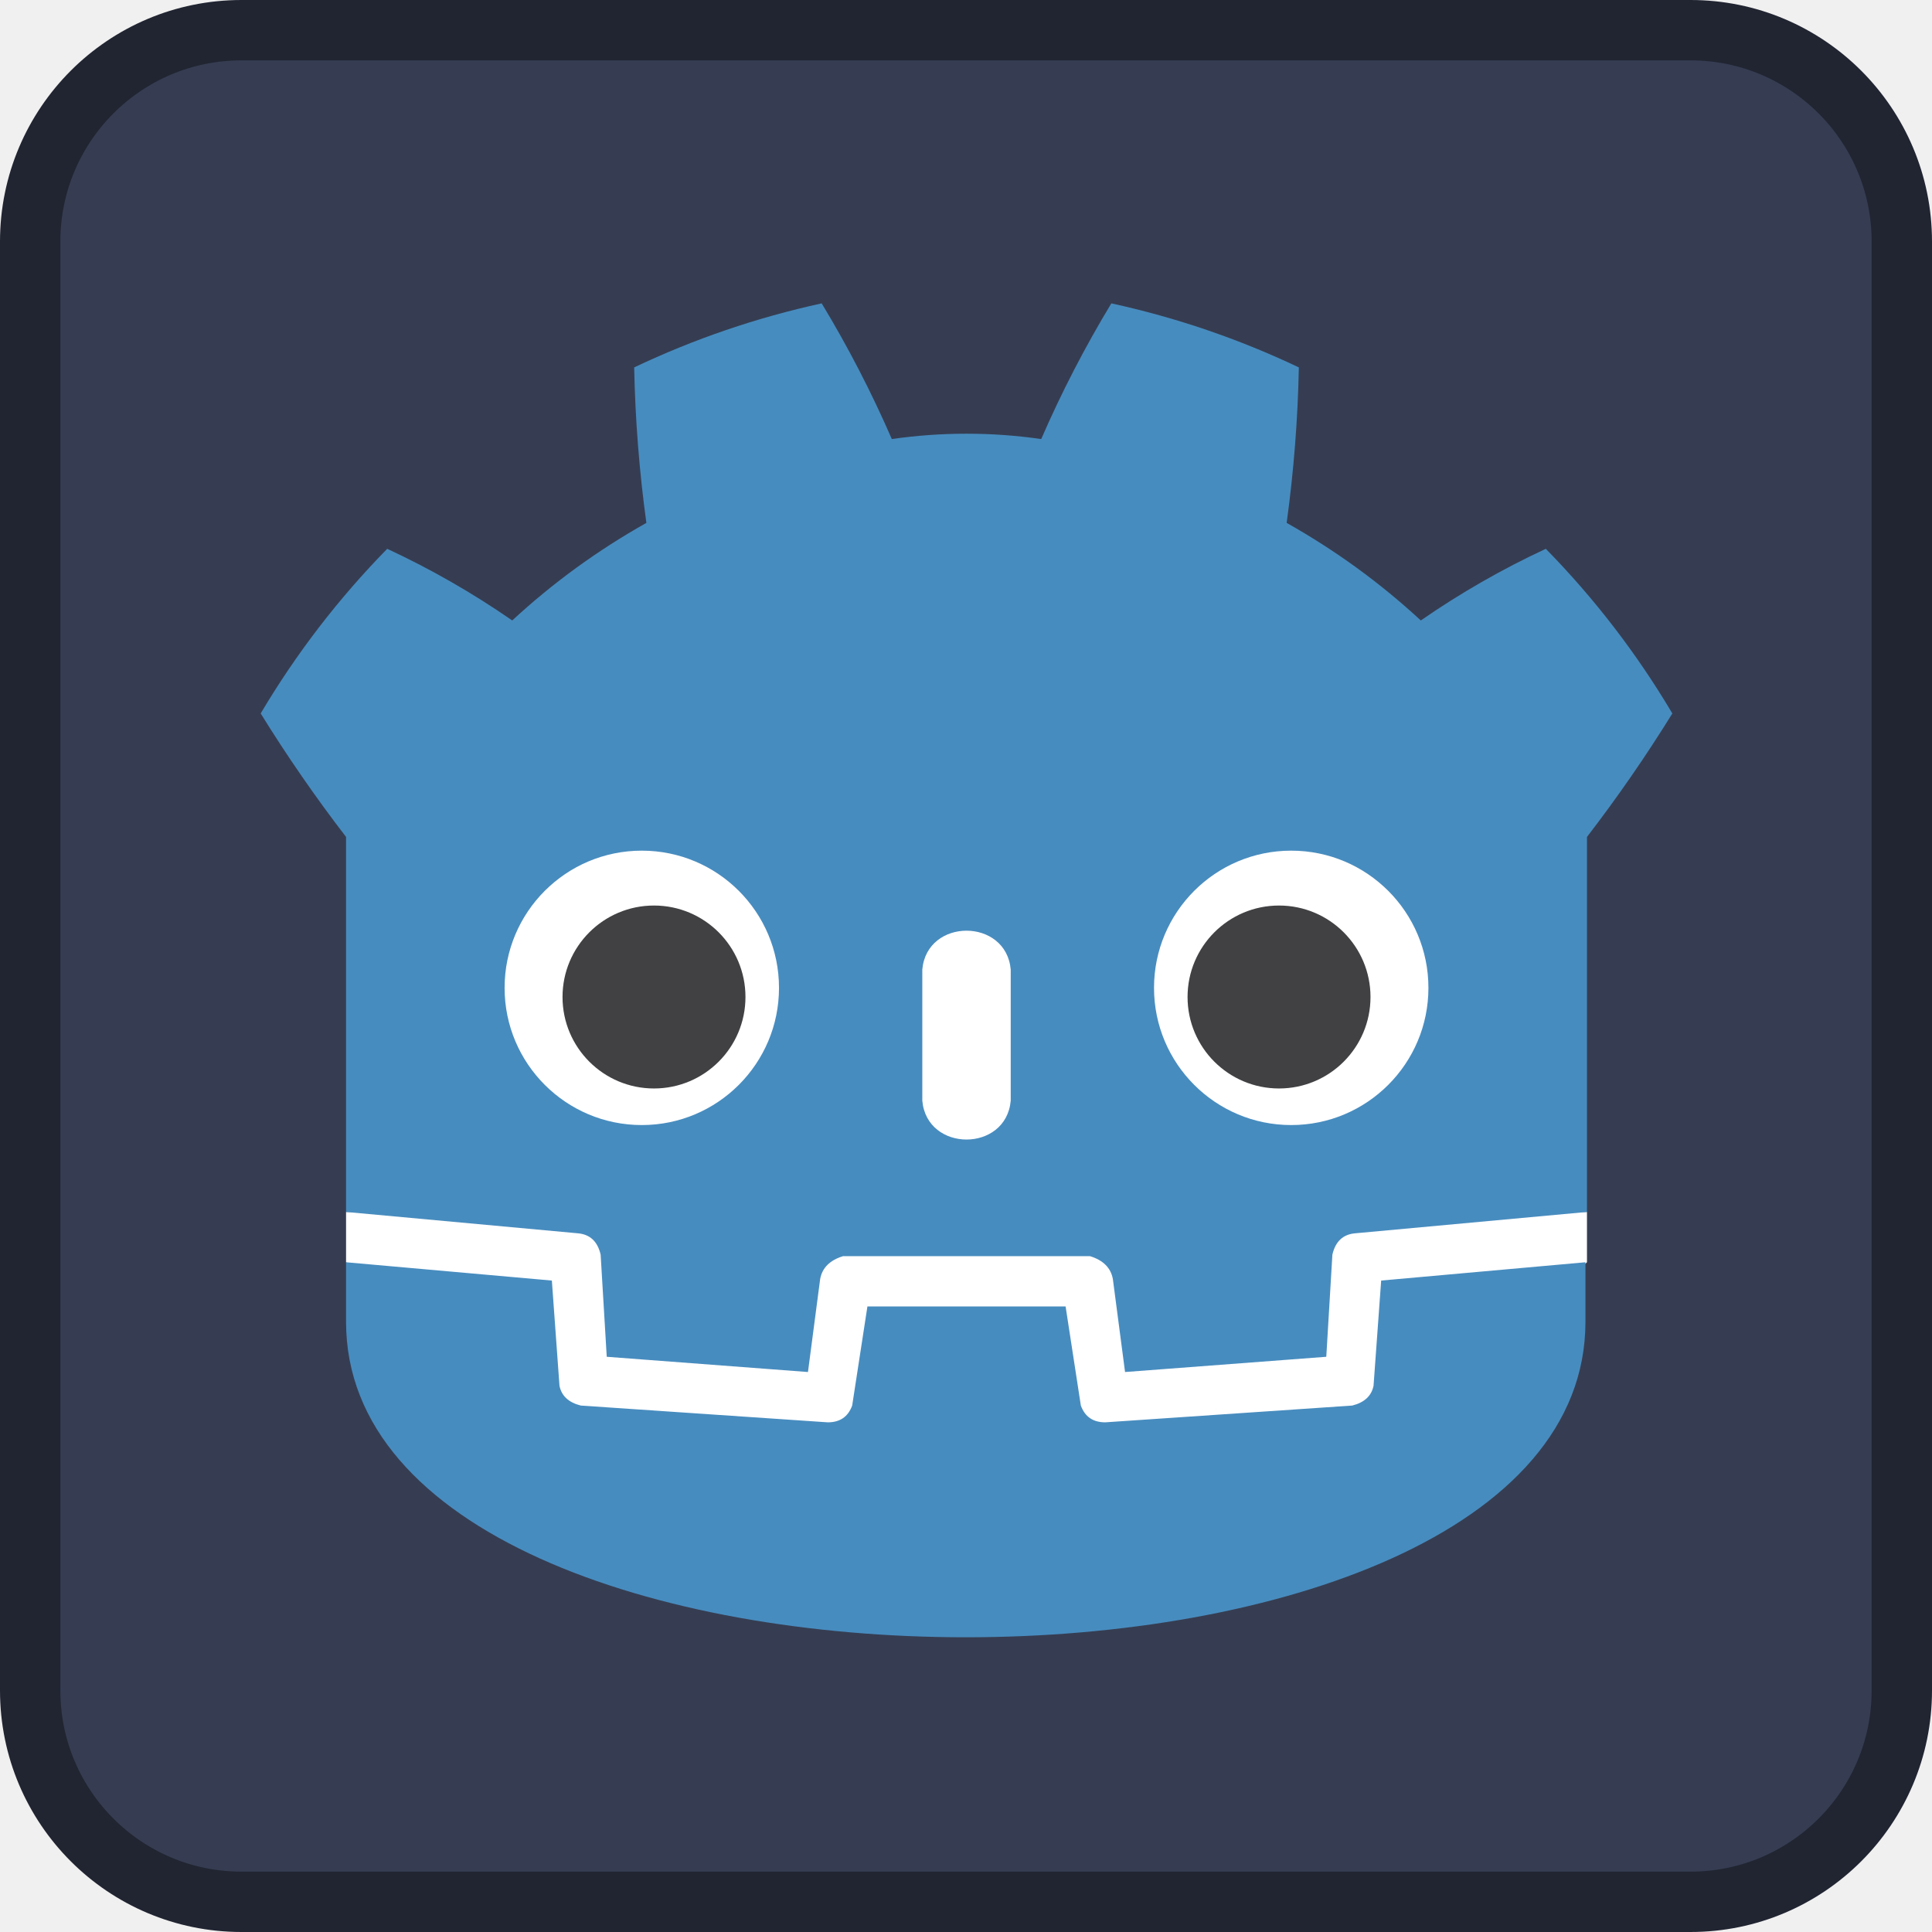
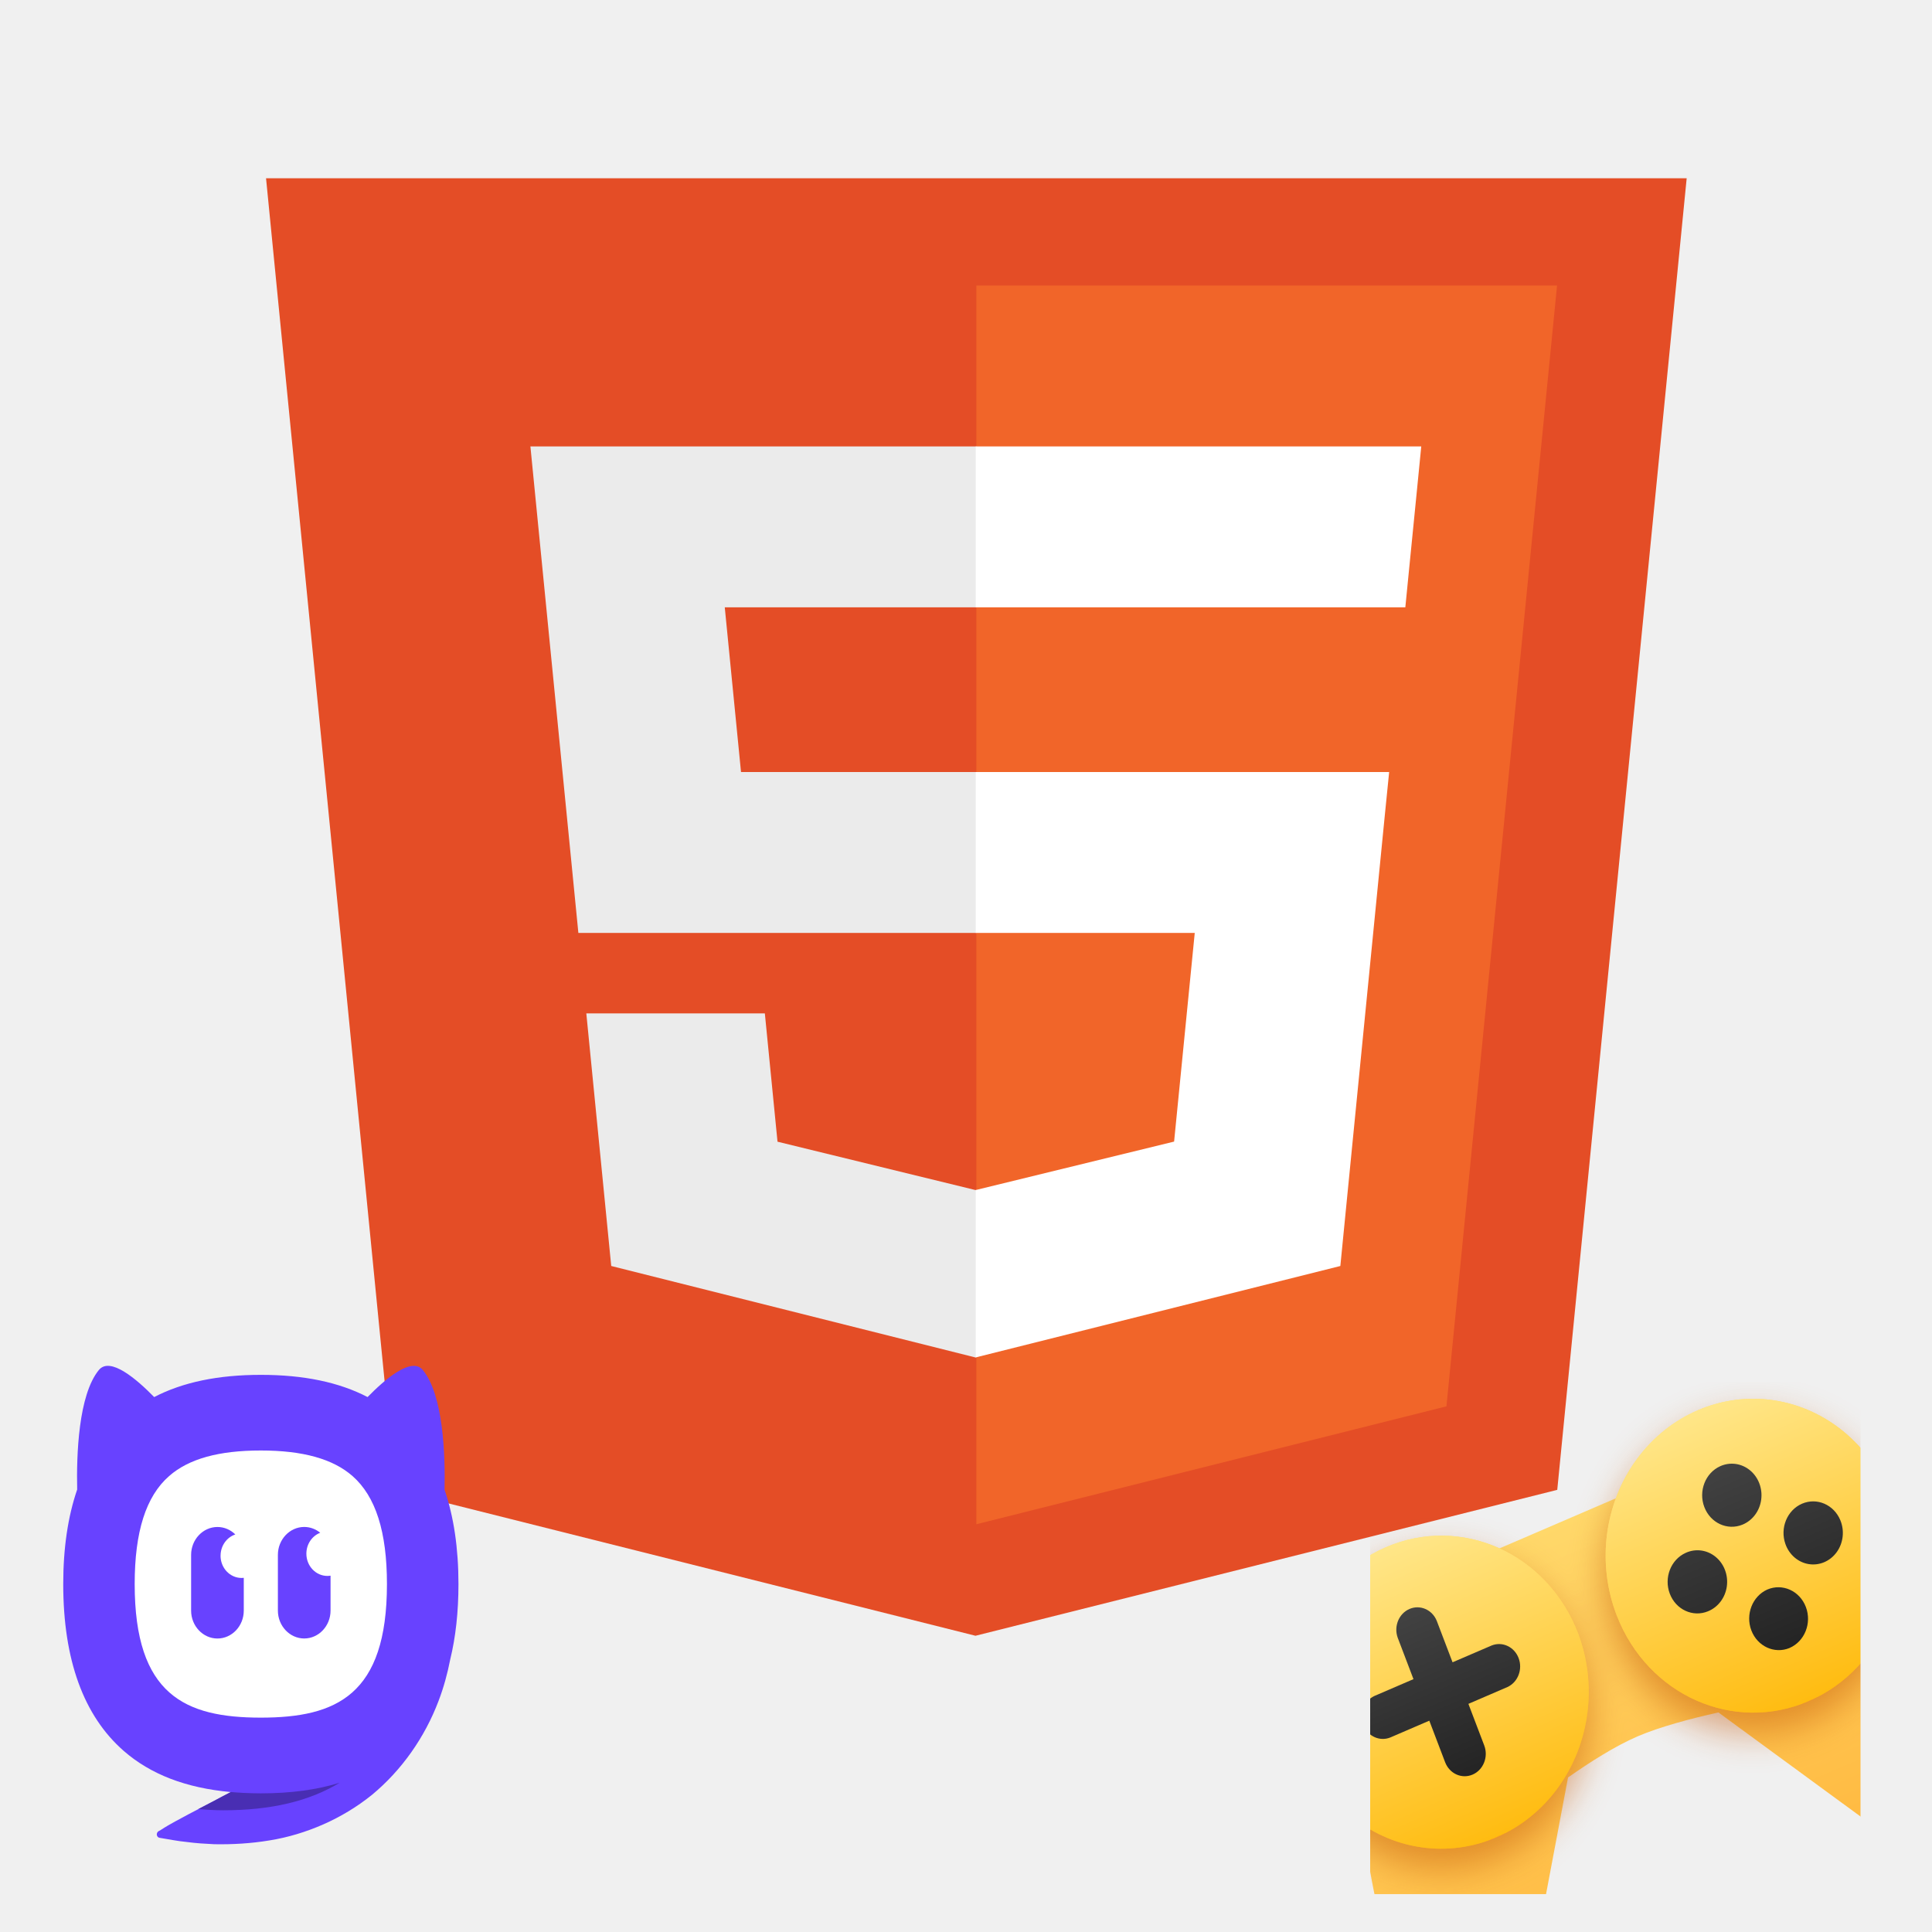
- <svg xmlns="http://www.w3.org/2000/svg" height="128" width="128">
-   <rect x="2" y="2" width="124" height="124" rx="14" fill="#363d52" stroke="#212532" stroke-width="4" />
-   <g transform="scale(.101) translate(122 122)">
-     <g fill="#fff">
-       <path d="M105 673v33q407 354 814 0v-33z" />
-       <path fill="#478cbf" d="m105 673 152 14q12 1 15 14l4 67 132 10 8-61q2-11 15-15h162q13 4 15 15l8 61 132-10 4-67q3-13 15-14l152-14V427q30-39 56-81-35-59-83-108-43 20-82 47-40-37-88-64 7-51 8-102-59-28-123-42-26 43-46 89-49-7-98 0-20-46-46-89-64 14-123 42 1 51 8 102-48 27-88 64-39-27-82-47-48 49-83 108 26 42 56 81zm0 33v39c0 276 813 276 813 0v-39l-134 12-5 69q-2 10-14 13l-162 11q-12 0-16-11l-10-65H447l-10 65q-4 11-16 11l-162-11q-12-3-14-13l-5-69z" />
-       <path d="M483 600c3 34 55 34 58 0v-86c-3-34-55-34-58 0z" />
-       <circle cx="725" cy="526" r="90" />
-       <circle cx="299" cy="526" r="90" />
+ <svg xmlns="http://www.w3.org/2000/svg" xmlns:xlink="http://www.w3.org/1999/xlink" viewBox="0 0 300 300" fill="none" version="1.1" id="svg85" width="300" height="300">
+   <defs id="defs83">
+     <filter id="filter0_d_258_94" x="-5" y="0.4" width="30.4" height="22.1" filterUnits="userSpaceOnUse" color-interpolation-filters="sRGB">
+       <feFlood flood-opacity="0" result="BackgroundImageFix" id="feFlood26" />
+       <feColorMatrix in="SourceAlpha" type="matrix" values="0 0 0 0 0 0 0 0 0 0 0 0 0 0 0 0 0 0 127 0" result="hardAlpha" id="feColorMatrix28" />
+       <feOffset dy="0.8" id="feOffset30" />
+       <feGaussianBlur stdDeviation="0.8" id="feGaussianBlur32" />
+       <feColorMatrix type="matrix" values="0 0 0 0 0.758 0 0 0 0 0.319 0 0 0 0 0 0 0 0 0.49 0" id="feColorMatrix34" />
+       <feBlend mode="multiply" in2="BackgroundImageFix" result="effect1_dropShadow_258_94" id="feBlend36" />
+       <feBlend mode="normal" in="SourceGraphic" in2="effect1_dropShadow_258_94" result="shape" id="feBlend38" />
+     </filter>
+     <linearGradient id="paint0_linear_258_94" x1="8.5" y1="6.3" x2="15.6" y2="24" gradientUnits="userSpaceOnUse" xlink:href="#paint5_linear_258_94">
+       <stop stop-color="#FFD86A" id="stop41" />
+       <stop offset="1" stop-color="#FFB63C" id="stop43" />
+     </linearGradient>
+     <linearGradient id="paint1_linear_258_94" x1="7.7" y1="4.5" x2="12.7" y2="16.7" gradientUnits="userSpaceOnUse">
+       <stop stop-color="#FFE37C" id="stop46" />
+       <stop offset="1" stop-color="#FFA919" id="stop48" />
+     </linearGradient>
+     <linearGradient id="paint2_linear_258_94" x1="7.7" y1="4.5" x2="12.7" y2="16.7" gradientUnits="userSpaceOnUse">
+       <stop stop-color="#FFE37C" id="stop51" />
+       <stop offset="1" stop-color="#FFA919" id="stop53" />
+     </linearGradient>
+     <linearGradient id="paint3_linear_258_94" x1="7.7" y1="4.5" x2="12.7" y2="16.7" gradientUnits="userSpaceOnUse">
+       <stop stop-color="#FFE688" id="stop56" />
+       <stop offset="1" stop-color="#FFBC11" id="stop58" />
+       <stop offset="1" stop-color="#FFA919" id="stop60" />
+     </linearGradient>
+     <linearGradient id="paint4_linear_258_94" x1="7.7" y1="4.5" x2="12.7" y2="16.7" gradientUnits="userSpaceOnUse">
+       <stop stop-color="#FFE688" id="stop63" />
+       <stop offset="1" stop-color="#FFBC11" id="stop65" />
+       <stop offset="1" stop-color="#FFA919" id="stop67" />
+     </linearGradient>
+     <linearGradient id="paint5_linear_258_94" x1="8.8" y1="6.6" x2="12" y2="14.5" gradientUnits="userSpaceOnUse">
+       <stop stop-color="#444444" id="stop70" />
+       <stop offset="1" stop-color="#222222" id="stop72" />
+     </linearGradient>
+     <linearGradient id="paint6_linear_258_94" x1="23.5" y1="0" x2="27.1" y2="8.9" gradientUnits="userSpaceOnUse">
+       <stop stop-color="#444444" id="stop75" />
+       <stop offset="1" stop-color="#222222" id="stop77" />
+     </linearGradient>
+     <clipPath id="clip0_258_94">
+       <rect width="22" height="22" fill="#ffffff" id="rect80" x="0" y="0" />
+     </clipPath>
+     <linearGradient xlink:href="#paint6_linear_258_94" id="linearGradient987" gradientUnits="userSpaceOnUse" x1="23.5" y1="0" x2="27.1" y2="8.9" />
+   </defs>
+   <g id="layer1" style="display:inline" />
+   <g id="g985" transform="matrix(0.6081473,0,0,0.5501512,-4.077062,-27.67715)">
+     <polygon fill="#e44d26" points="437.367,100.62 404.321,470.819 255.778,512 107.644,470.877 74.633,100.62 " id="polygon947" />
+     <polygon fill="#f16529" points="376.03,447.246 404.27,130.894 256,130.894 256,480.523 " id="polygon949" />
+     <polygon fill="#ebebeb" points="143.219,188.488 154.38,313.627 256,313.627 256,268.217 195.91,268.217 191.76,221.716 256,221.716 256,176.305 255.843,176.305 142.132,176.305 " id="polygon951" />
+     <polygon fill="#ebebeb" points="201.994,336.333 177.419,336.333 156.409,336.333 162.771,407.634 255.791,433.457 256,433.399 256,386.153 255.801,386.206 205.227,372.55 " id="polygon953" />
+     <path d="m 108.382,0 h 23.077 v 22.8 h 21.11 V 0 h 23.078 V 69.044 H 152.57 v -23.12 h -21.11 v 23.12 H 108.383 V 0 Z" id="path955" />
+     <path d="M 205.994,22.896 H 185.678 V 0 h 63.72 V 22.896 H 229.073 V 69.044 H 205.995 V 22.896 Z" id="path957" />
+     <path d="m 259.511,0 h 24.063 L 298.376,24.26 313.163,0 h 24.072 V 69.044 H 314.253 V 34.822 l -15.877,24.549 h -0.397 L 282.091,34.822 v 34.222 h -22.58 z" id="path959" />
+     <path d="m 348.72,0 h 23.084 v 46.222 h 32.453 V 69.044 H 348.72 Z" id="path961" />
+     <polygon fill="#ffffff" points="311.761,313.627 306.49,372.521 255.843,386.191 255.843,433.435 348.937,407.634 349.62,399.962 360.291,280.411 361.399,268.217 349.162,268.217 255.843,268.217 255.843,313.627 " id="polygon963" />
+     <polygon fill="#ffffff" points="255.843,221.605 255.843,221.716 365.385,221.716 365.531,221.716 366.442,211.509 368.511,188.488 369.597,176.305 255.843,176.305 255.843,204.509 " id="polygon965" />
+   </g>
+   <g style="fill:none" id="g1030" transform="matrix(0.6973194,0,0,0.7429123,9.819433,212.0869)">
+     <path d="M 84.91,25.9 C 85.08,18.689 84.656,6.124 80.085,0.882 77.58,-1.99 71.625,2.815 67.773,6.526 61.388,3.415 53.543,1.884 44.004,1.884 34.465,1.884 26.627,3.422 20.249,6.526 16.382,2.808 10.435,-1.997 7.93,0.875 3.365,6.11 2.935,18.633 3.104,25.851 1.044,31.495 0,38.084 0,45.612 c 0,15.818 4.529,27.53 13.454,34.86 6.011,4.925 13.864,7.761 23.868,8.615 -1.171,0.586 -2.385,1.157 -3.634,1.799 l -3.626,1.778 -2.06,1.009 c -1.997,1.044 -4.057,1.968 -6.272,3.33 L 21.18,97.293 c -0.155,0.113 -0.303,0.303 -0.332,0.515 -0.071,0.402 0.205,0.783 0.607,0.84 2.018,0.303 4.014,0.699 6.061,0.875 l 1.524,0.169 c 0.501,0.056 1.009,0.099 1.524,0.127 l 3.062,0.169 c 4.099,0.07 8.226,-0.155 12.319,-0.797 4.085,-0.614 8.1,-1.757 11.959,-3.344 3.838,-1.587 7.514,-3.655 10.837,-6.173 6.59,-5.115 11.768,-12.001 14.851,-19.677 1.129,-2.78 1.968,-5.665 2.575,-8.593 1.221,-4.699 1.841,-9.962 1.841,-15.79 0,-7.5 -1.044,-14.075 -3.09,-19.712 z" fill="#6842ff" id="path1007" />
+     <path d="M 61.543,87.14 C 56.471,88.621 50.65,89.355 43.997,89.355 h -0.014 c -0.628,0 -1.277,-0.007 -1.926,-0.028 -1.333,-0.028 -2.625,-0.092 -3.888,-0.183 -0.289,-0.021 -0.579,-0.042 -0.854,-0.064 -1.171,0.579 -2.385,1.157 -3.633,1.799 l -3.627,1.778 c 1.714,0.113 3.739,0.24 5.538,0.24 10.661,0 19.204,-1.898 25.949,-5.757 z" fill="#492eb3" id="path1009" />
+     <path d="m 43.997,73.53 c 16.862,0 28.087,-4.741 28.087,-27.918 0,-10.943 -2.519,-18.33 -7.669,-22.577 -4.36,-3.584 -11.049,-5.341 -20.418,-5.341 -9.369,0 -16.058,1.743 -20.418,5.341 -5.165,4.24 -7.669,11.641 -7.669,22.577 0,23.177 11.225,27.918 28.087,27.918 z" fill="#ffffff" id="path1011" />
+     <path d="m 35.037,39.679 c 0,-2.081 1.383,-3.845 3.281,-4.438 -1.044,-0.967 -2.441,-1.559 -3.979,-1.559 -3.224,0 -5.863,2.625 -5.863,5.828 V 51.165 c 0,3.203 2.639,5.828 5.863,5.828 3.224,0 5.863,-2.618 5.863,-5.828 v -6.858 c -0.162,0.014 -0.325,0.028 -0.487,0.028 -2.589,0 -4.685,-2.081 -4.685,-4.649 z" fill="#6842ff" id="path1013" />
+     <path d="m 54.142,39.256 c 0,-2.011 1.284,-3.718 3.083,-4.367 -0.988,-0.755 -2.223,-1.214 -3.563,-1.214 -3.224,0 -5.863,2.625 -5.863,5.828 v 11.655 c 0,3.203 2.639,5.828 5.863,5.828 3.224,0 5.863,-2.618 5.863,-5.828 v -7.302 c -0.226,0.035 -0.459,0.056 -0.699,0.056 -2.589,0 -4.685,-2.081 -4.685,-4.649 z" fill="#6842ff" id="path1015" />
+   </g>
+   <g clip-path="url(#clip0_258_94)" id="g24" transform="matrix(3.460914,0,0,3.678909,212.7601,213.1795)" style="opacity:0.999">
+     <path d="m 2.776,8.633 0.11,0.27 a 620,620 0 0 0 -3.144,1.289 c -1.406,4.595 0.479,12.453 1.524,16.142 0.347,1.224 1.457,2.053 2.729,2.096 a 3.05,3.05 0 0 0 3.097,-2.449 l 1.786,-8.904 c 0.958,-0.635 2.105,-1.323 3.118,-1.734 0.996,-0.403 2.385,-0.75 3.628,-1.011 l 7.49,5.16 a 3.05,3.05 0 0 0 3.93,-0.397 c 0.882,-0.917 1.103,-2.283 0.5,-3.405 C 25.728,12.314 21.613,5.36 17.405,3.038 16.789,3.281 15.795,3.679 14.643,4.142 l -0.11,-0.27 z" fill="url(#paint0_linear_258_94)" id="path8" style="fill:url(#paint0_linear_258_94);fill-opacity:1.0" />
+     <g filter="url(#filter0_d_258_94)" id="g14">
+       <path fill-rule="evenodd" clip-rule="evenodd" d="M 23.345,5.279 A 6.623,6.623 0 1 0 11.068,10.251 6.623,6.623 0 0 0 23.345,5.279" fill="url(#paint1_linear_258_94)" id="path10" style="fill:url(#paint1_linear_258_94)" />
+       <path fill-rule="evenodd" clip-rule="evenodd" d="M 9.316,10.96 A 6.623,6.623 0 1 1 -2.961,15.933 6.623,6.623 0 0 1 9.316,10.961" fill="url(#paint2_linear_258_94)" id="path12" style="fill:url(#paint2_linear_258_94)" />
    </g>
-     <g fill="#414042">
-       <circle cx="307" cy="532" r="60" />
-       <circle cx="717" cy="532" r="60" />
-     </g>
+     <path fill-rule="evenodd" clip-rule="evenodd" d="M 23.345,5.279 A 6.623,6.623 0 1 0 11.068,10.251 6.623,6.623 0 0 0 23.345,5.279" fill="url(#paint3_linear_258_94)" id="path16" style="fill:url(#paint3_linear_258_94)" />
+     <path fill-rule="evenodd" clip-rule="evenodd" d="M 9.316,10.96 A 6.623,6.623 0 1 1 -2.961,15.933 6.623,6.623 0 0 1 9.316,10.961" fill="url(#paint4_linear_258_94)" id="path18" style="fill:url(#paint4_linear_258_94)" />
+     <path d="m 5.451,11.506 a 0.946,0.946 0 0 1 0.71,1.753 l -1.754,0.711 0.71,1.754 a 0.946,0.946 0 1 1 -1.754,0.71 L 2.653,14.68 0.9,15.39 A 0.946,0.946 0 0 1 0.19,13.637 l 1.753,-0.71 -0.71,-1.754 a 0.946,0.946 0 0 1 1.753,-0.71 l 0.71,1.753 z" fill="url(#paint5_linear_258_94)" id="path20" style="fill:url(#paint5_linear_258_94)" />
+     <path fill-rule="evenodd" clip-rule="evenodd" d="m 16.704,6.406 a 1.331,1.331 0 1 0 -0.999,-2.467 1.331,1.331 0 0 0 0.999,2.467 m -1.55,3.658 a 1.331,1.331 0 1 0 -0.998,-2.467 1.331,1.331 0 0 0 0.999,2.467 m 5.941,-3.842 a 1.331,1.331 0 1 1 -2.466,1 1.331,1.331 0 0 1 2.466,-1 m -2.282,5.39 a 1.33,1.33 0 1 0 -0.999,-2.466 1.331,1.331 0 0 0 0.999,2.467" fill="url(#paint6_linear_258_94)" id="path22" style="fill:url(#linearGradient987)" />
  </g>
</svg>
